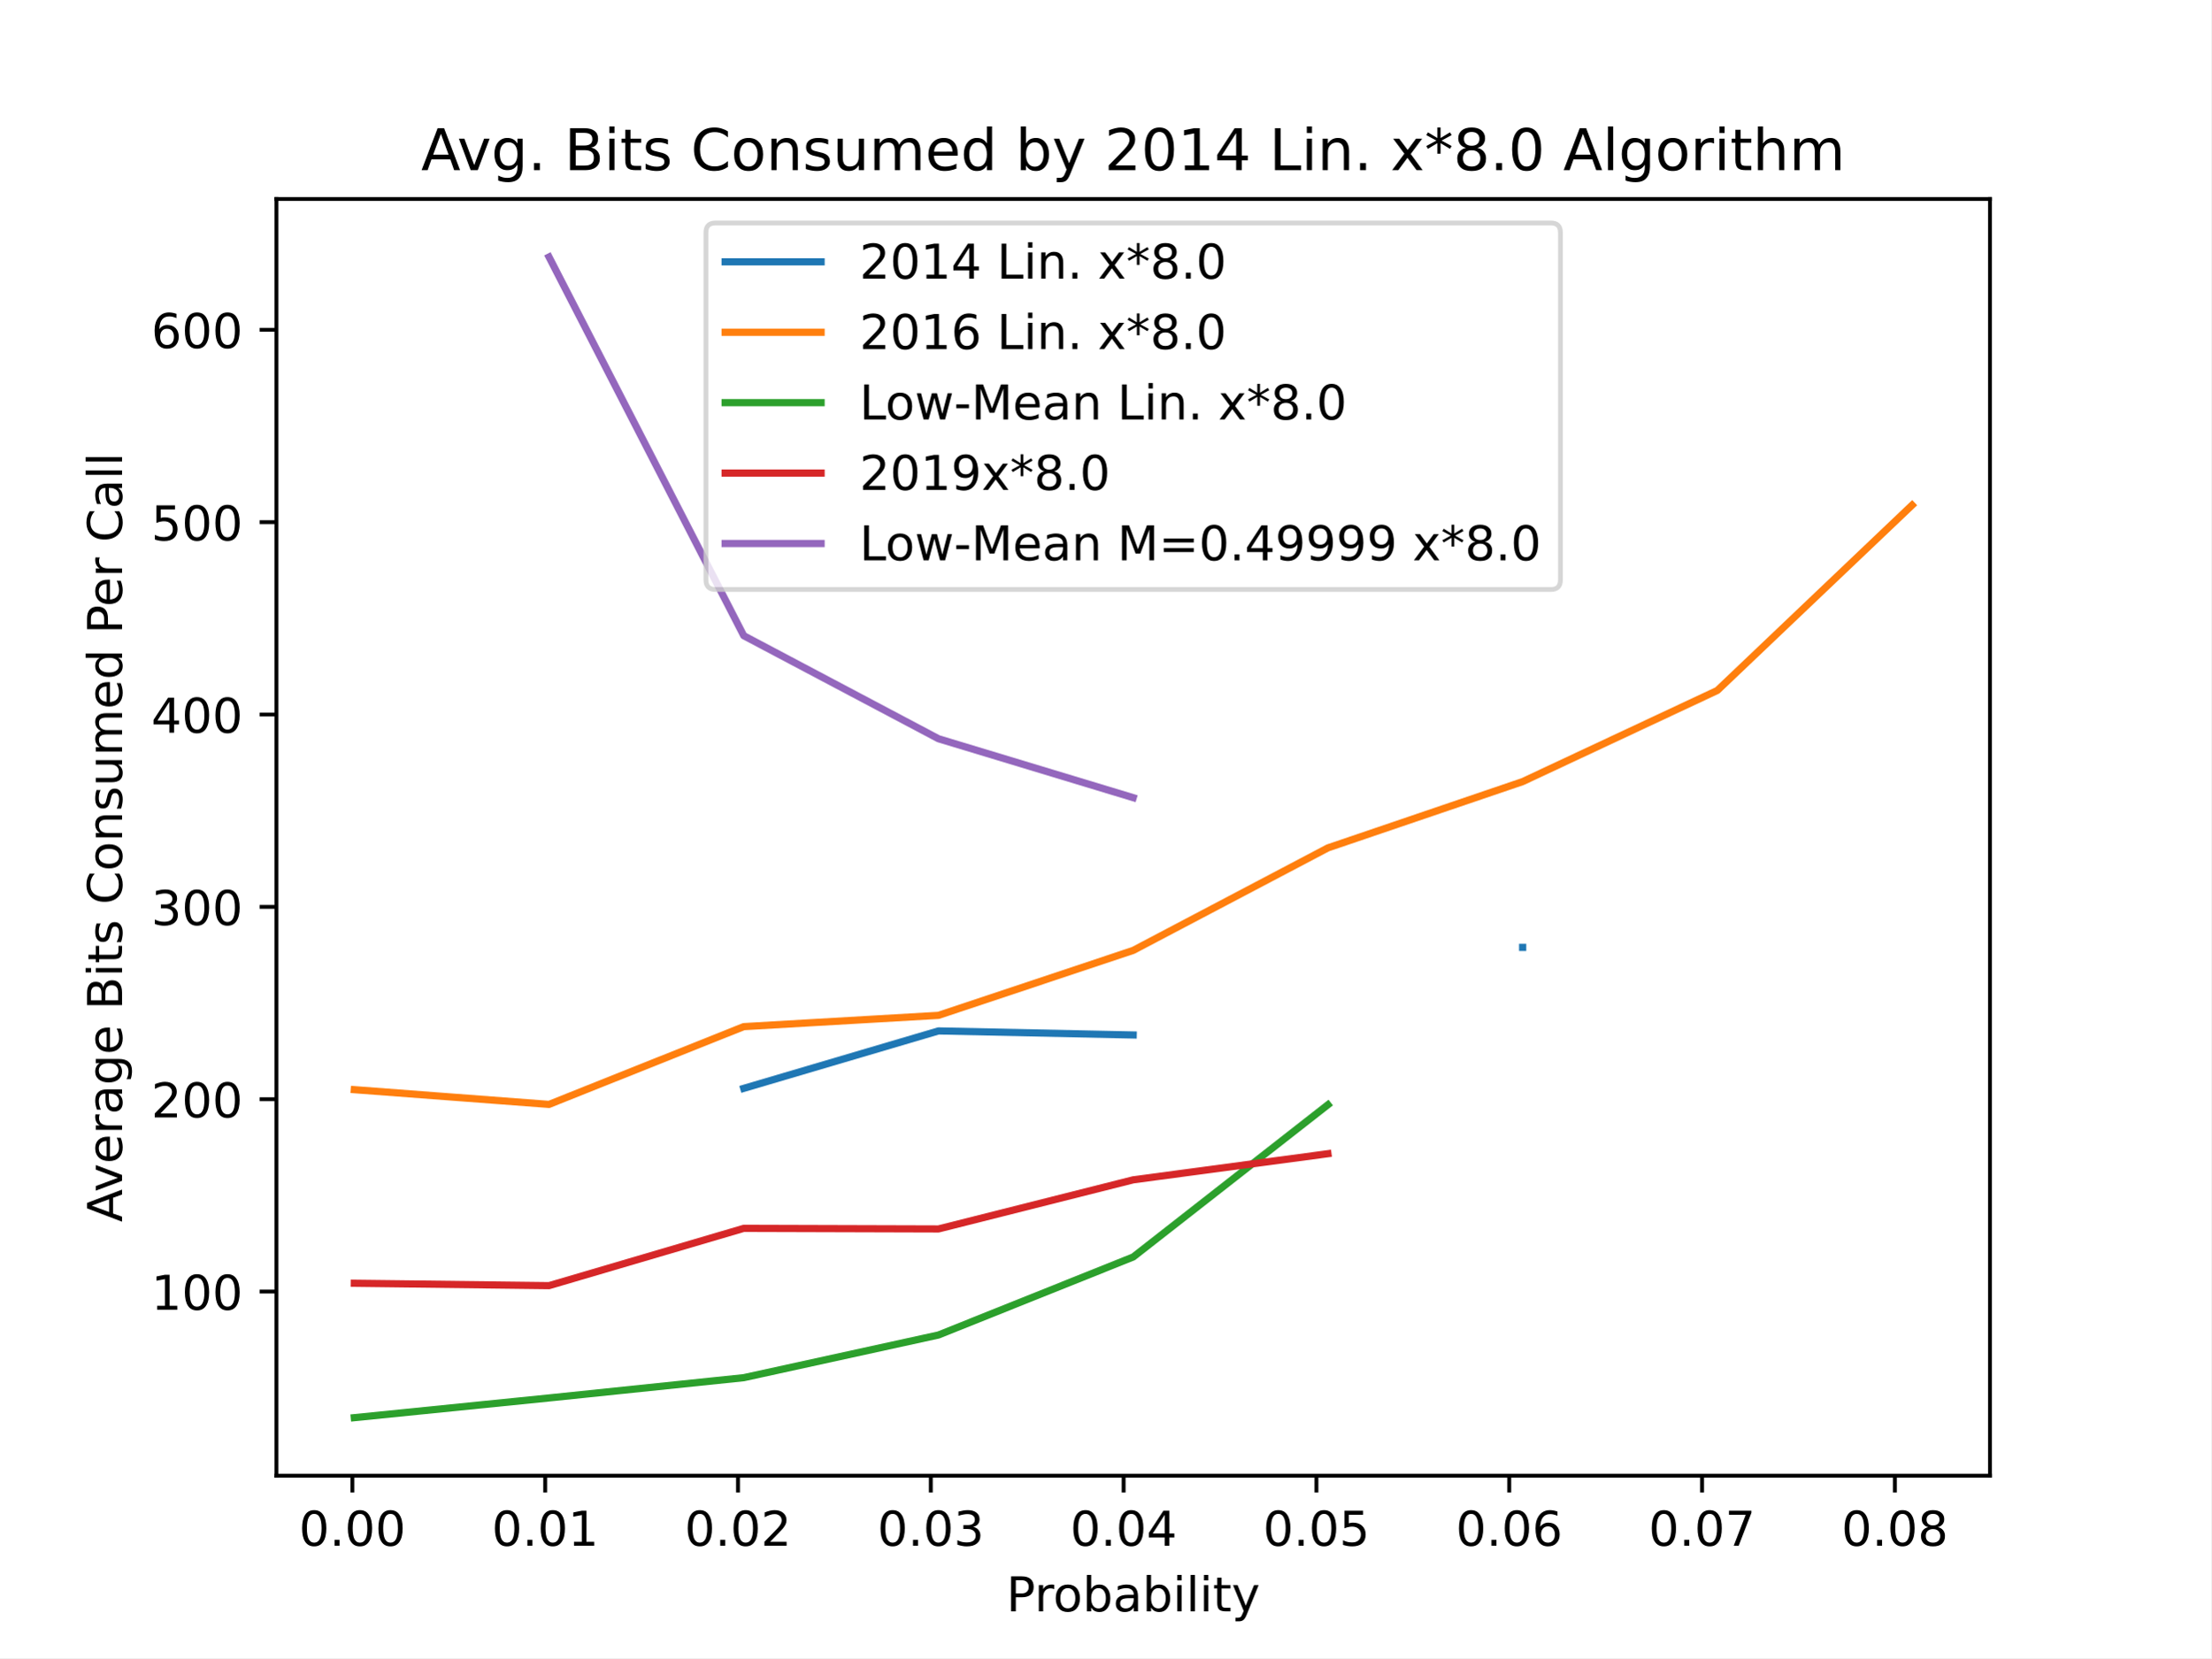
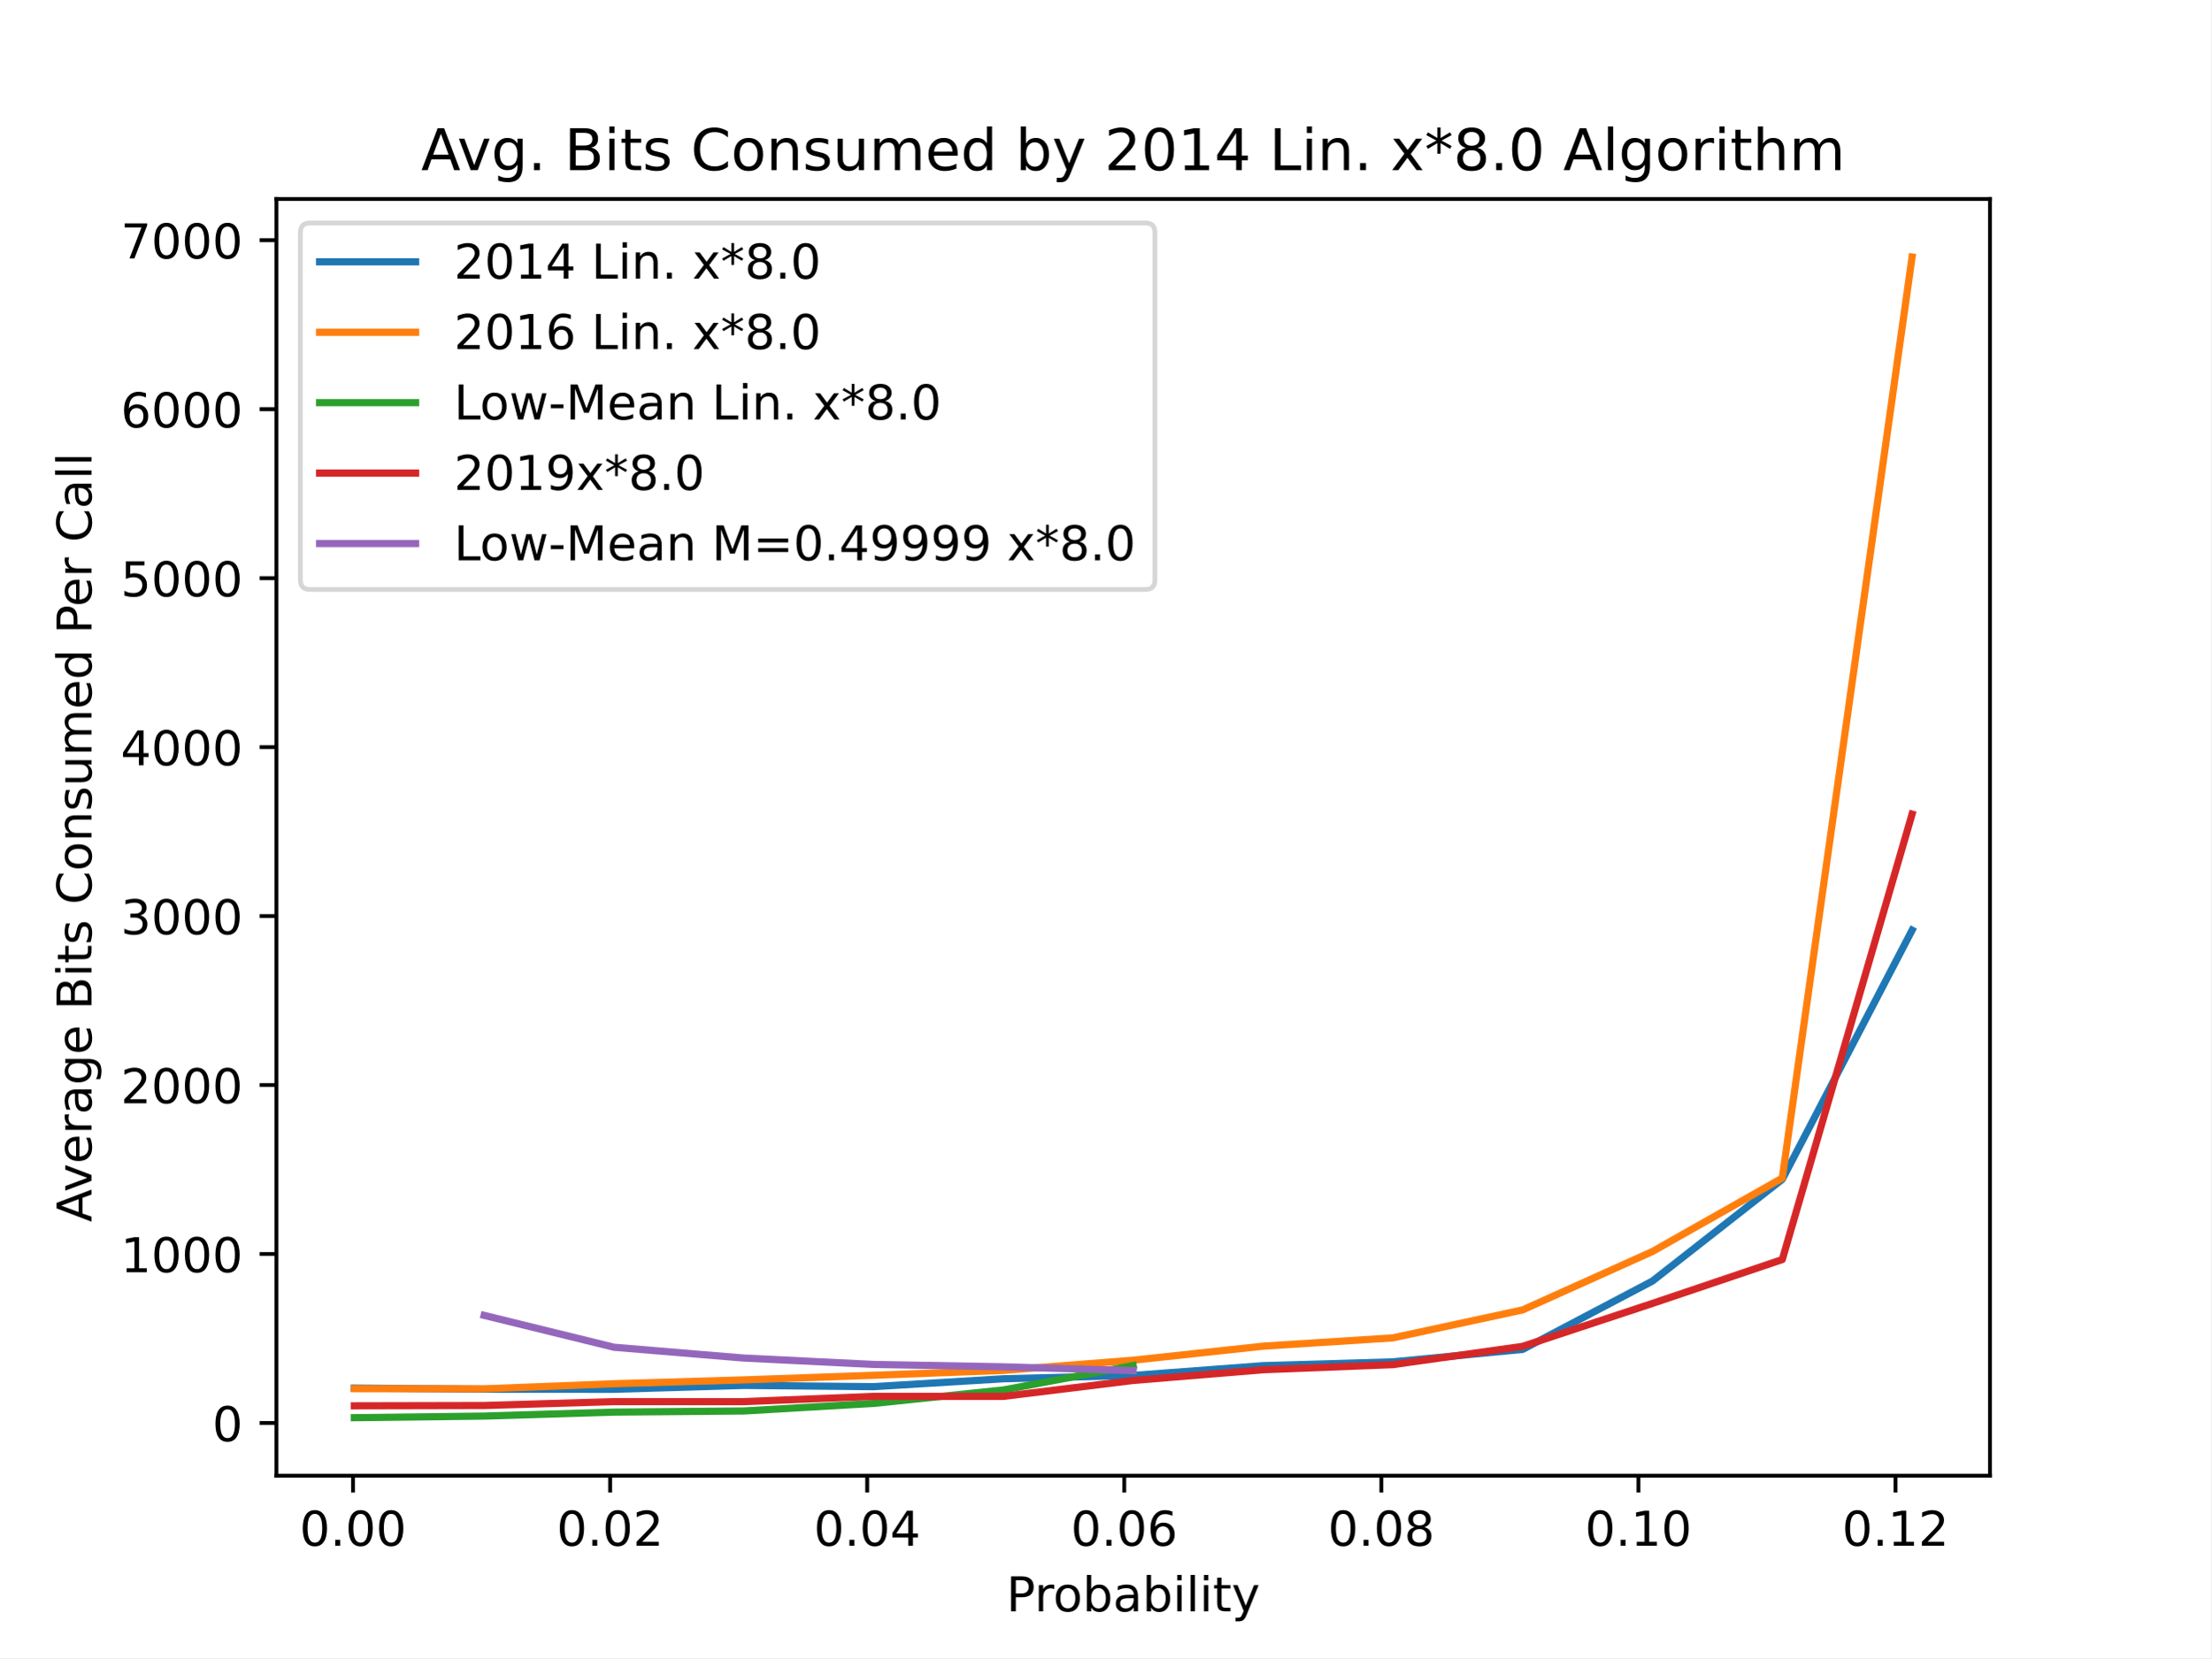
<svg xmlns="http://www.w3.org/2000/svg" xmlns:xlink="http://www.w3.org/1999/xlink" height="345.6pt" version="1.1" viewBox="0 0 460.8 345.6" width="460.8pt">
  <defs>
    <style type="text/css">
*{stroke-linecap:butt;stroke-linejoin:round;}
  </style>
  </defs>
  <g id="figure_1">
    <g id="patch_1">
      <path d="M 0 345.6  L 460.8 345.6  L 460.8 0  L 0 0  z " style="fill:#ffffff;" />
    </g>
    <g id="axes_1">
      <g id="patch_2">
        <path d="M 57.6 307.584  L 414.72 307.584  L 414.72 41.472  L 57.6 41.472  z " style="fill:#ffffff;" />
      </g>
      <g id="matplotlib.axis_1">
        <g id="xtick_1">
          <g id="line2d_1">
            <defs>
-               <path d="M 0 0  L 0 3.5  " id="meeeeb85dff" style="stroke:#000000;stroke-width:0.8;" />
+               <path d="M 0 0  L 0 3.5  " id="m9b26d24ff0" style="stroke:#000000;stroke-width:0.8;" />
            </defs>
            <g>
-               <use style="stroke:#000000;stroke-width:0.8;" x="73.431" xlink:href="#meeeeb85dff" y="307.584" />
+               <use style="stroke:#000000;stroke-width:0.8;" x="73.565" xlink:href="#m9b26d24ff0" y="307.584" />
            </g>
          </g>
          <g id="text_1">
-             <text style="font-family:DejaVu Sans;font-size:10px;font-style:normal;font-weight:normal;text-anchor:middle;" transform="rotate(-0, 73.43089, 322.1824)" x="73.431" y="322.182">0.00</text>
+             <text style="font-family:DejaVu Sans;font-size:10px;font-style:normal;font-weight:normal;text-anchor:middle;" transform="rotate(-0, 73.56483, 322.1824)" x="73.565" y="322.182">0.00</text>
          </g>
        </g>
        <g id="xtick_2">
          <g id="line2d_2">
            <g>
-               <use style="stroke:#000000;stroke-width:0.8;" x="113.615" xlink:href="#meeeeb85dff" y="307.584" />
+               <use style="stroke:#000000;stroke-width:0.8;" x="127.144" xlink:href="#m9b26d24ff0" y="307.584" />
            </g>
          </g>
          <g id="text_2">
-             <text style="font-family:DejaVu Sans;font-size:10px;font-style:normal;font-weight:normal;text-anchor:middle;" transform="rotate(-0, 113.6149, 322.1824)" x="113.615" y="322.182">0.01</text>
+             <text style="font-family:DejaVu Sans;font-size:10px;font-style:normal;font-weight:normal;text-anchor:middle;" transform="rotate(-0, 127.1435, 322.1824)" x="127.144" y="322.182">0.02</text>
          </g>
        </g>
        <g id="xtick_3">
          <g id="line2d_3">
            <g>
-               <use style="stroke:#000000;stroke-width:0.8;" x="153.799" xlink:href="#meeeeb85dff" y="307.584" />
+               <use style="stroke:#000000;stroke-width:0.8;" x="180.722" xlink:href="#m9b26d24ff0" y="307.584" />
            </g>
          </g>
          <g id="text_3">
-             <text style="font-family:DejaVu Sans;font-size:10px;font-style:normal;font-weight:normal;text-anchor:middle;" transform="rotate(-0, 153.799, 322.1824)" x="153.799" y="322.182">0.02</text>
+             <text style="font-family:DejaVu Sans;font-size:10px;font-style:normal;font-weight:normal;text-anchor:middle;" transform="rotate(-0, 180.7223, 322.1824)" x="180.722" y="322.182">0.04</text>
          </g>
        </g>
        <g id="xtick_4">
          <g id="line2d_4">
            <g>
-               <use style="stroke:#000000;stroke-width:0.8;" x="193.983" xlink:href="#meeeeb85dff" y="307.584" />
+               <use style="stroke:#000000;stroke-width:0.8;" x="234.301" xlink:href="#m9b26d24ff0" y="307.584" />
            </g>
          </g>
          <g id="text_4">
-             <text style="font-family:DejaVu Sans;font-size:10px;font-style:normal;font-weight:normal;text-anchor:middle;" transform="rotate(-0, 193.983, 322.1824)" x="193.983" y="322.182">0.03</text>
+             <text style="font-family:DejaVu Sans;font-size:10px;font-style:normal;font-weight:normal;text-anchor:middle;" transform="rotate(-0, 234.301, 322.1824)" x="234.301" y="322.182">0.06</text>
          </g>
        </g>
        <g id="xtick_5">
          <g id="line2d_5">
            <g>
-               <use style="stroke:#000000;stroke-width:0.8;" x="234.167" xlink:href="#meeeeb85dff" y="307.584" />
+               <use style="stroke:#000000;stroke-width:0.8;" x="287.88" xlink:href="#m9b26d24ff0" y="307.584" />
            </g>
          </g>
          <g id="text_5">
-             <text style="font-family:DejaVu Sans;font-size:10px;font-style:normal;font-weight:normal;text-anchor:middle;" transform="rotate(-0, 234.167, 322.1824)" x="234.167" y="322.182">0.04</text>
+             <text style="font-family:DejaVu Sans;font-size:10px;font-style:normal;font-weight:normal;text-anchor:middle;" transform="rotate(-0, 287.8797, 322.1824)" x="287.88" y="322.182">0.08</text>
          </g>
        </g>
        <g id="xtick_6">
          <g id="line2d_6">
            <g>
-               <use style="stroke:#000000;stroke-width:0.8;" x="274.351" xlink:href="#meeeeb85dff" y="307.584" />
+               <use style="stroke:#000000;stroke-width:0.8;" x="341.458" xlink:href="#m9b26d24ff0" y="307.584" />
            </g>
          </g>
          <g id="text_6">
-             <text style="font-family:DejaVu Sans;font-size:10px;font-style:normal;font-weight:normal;text-anchor:middle;" transform="rotate(-0, 274.3511, 322.1824)" x="274.351" y="322.182">0.05</text>
+             <text style="font-family:DejaVu Sans;font-size:10px;font-style:normal;font-weight:normal;text-anchor:middle;" transform="rotate(-0, 341.4584, 322.1824)" x="341.458" y="322.182">0.10</text>
          </g>
        </g>
        <g id="xtick_7">
          <g id="line2d_7">
            <g>
-               <use style="stroke:#000000;stroke-width:0.8;" x="314.535" xlink:href="#meeeeb85dff" y="307.584" />
+               <use style="stroke:#000000;stroke-width:0.8;" x="395.037" xlink:href="#m9b26d24ff0" y="307.584" />
            </g>
          </g>
          <g id="text_7">
-             <text style="font-family:DejaVu Sans;font-size:10px;font-style:normal;font-weight:normal;text-anchor:middle;" transform="rotate(-0, 314.5351, 322.1824)" x="314.535" y="322.182">0.06</text>
-           </g>
-         </g>
-         <g id="xtick_8">
-           <g id="line2d_8">
-             <g>
-               <use style="stroke:#000000;stroke-width:0.8;" x="354.719" xlink:href="#meeeeb85dff" y="307.584" />
-             </g>
-           </g>
-           <g id="text_8">
-             <text style="font-family:DejaVu Sans;font-size:10px;font-style:normal;font-weight:normal;text-anchor:middle;" transform="rotate(-0, 354.7191, 322.1824)" x="354.719" y="322.182">0.07</text>
-           </g>
-         </g>
-         <g id="xtick_9">
-           <g id="line2d_9">
-             <g>
-               <use style="stroke:#000000;stroke-width:0.8;" x="394.903" xlink:href="#meeeeb85dff" y="307.584" />
-             </g>
-           </g>
-           <g id="text_9">
-             <text style="font-family:DejaVu Sans;font-size:10px;font-style:normal;font-weight:normal;text-anchor:middle;" transform="rotate(-0, 394.9032, 322.1824)" x="394.903" y="322.182">0.08</text>
-           </g>
-         </g>
-         <g id="text_10">
+             <text style="font-family:DejaVu Sans;font-size:10px;font-style:normal;font-weight:normal;text-anchor:middle;" transform="rotate(-0, 395.0371, 322.1824)" x="395.037" y="322.182">0.12</text>
+           </g>
+         </g>
+         <g id="text_8">
          <text style="font-family:DejaVu Sans;font-size:10px;font-style:normal;font-weight:normal;text-anchor:middle;" transform="rotate(-0, 236.16, 335.8606)" x="236.16" y="335.861">Probability</text>
        </g>
      </g>
      <g id="matplotlib.axis_2">
        <g id="ytick_1">
+           <g id="line2d_8">
+             <defs>
+               <path d="M 0 0  L -3.5 0  " id="m03fa1805b7" style="stroke:#000000;stroke-width:0.8;" />
+             </defs>
+             <g>
+               <use style="stroke:#000000;stroke-width:0.8;" x="57.6" xlink:href="#m03fa1805b7" y="296.595" />
+             </g>
+           </g>
+           <g id="text_9">
+             <text style="font-family:DejaVu Sans;font-size:10px;font-style:normal;font-weight:normal;text-anchor:end;" transform="rotate(-0, 50.6, 300.3942)" x="50.6" y="300.394">0</text>
+           </g>
+         </g>
+         <g id="ytick_2">
+           <g id="line2d_9">
+             <g>
+               <use style="stroke:#000000;stroke-width:0.8;" x="57.6" xlink:href="#m03fa1805b7" y="261.376" />
+             </g>
+           </g>
+           <g id="text_10">
+             <text style="font-family:DejaVu Sans;font-size:10px;font-style:normal;font-weight:normal;text-anchor:end;" transform="rotate(-0, 50.6, 265.1748)" x="50.6" y="265.175">1000</text>
+           </g>
+         </g>
+         <g id="ytick_3">
          <g id="line2d_10">
-             <defs>
-               <path d="M 0 0  L -3.5 0  " id="mdea459efc4" style="stroke:#000000;stroke-width:0.8;" />
-             </defs>
-             <g>
-               <use style="stroke:#000000;stroke-width:0.8;" x="57.6" xlink:href="#mdea459efc4" y="269.202" />
+             <g>
+               <use style="stroke:#000000;stroke-width:0.8;" x="57.6" xlink:href="#m03fa1805b7" y="226.156" />
            </g>
          </g>
          <g id="text_11">
-             <text style="font-family:DejaVu Sans;font-size:10px;font-style:normal;font-weight:normal;text-anchor:end;" transform="rotate(-0, 50.6, 273.0012)" x="50.6" y="273.001">100</text>
-           </g>
-         </g>
-         <g id="ytick_2">
+             <text style="font-family:DejaVu Sans;font-size:10px;font-style:normal;font-weight:normal;text-anchor:end;" transform="rotate(-0, 50.6, 229.9555)" x="50.6" y="229.955">2000</text>
+           </g>
+         </g>
+         <g id="ytick_4">
          <g id="line2d_11">
            <g>
-               <use style="stroke:#000000;stroke-width:0.8;" x="57.6" xlink:href="#mdea459efc4" y="229.109" />
+               <use style="stroke:#000000;stroke-width:0.8;" x="57.6" xlink:href="#m03fa1805b7" y="190.937" />
            </g>
          </g>
          <g id="text_12">
-             <text style="font-family:DejaVu Sans;font-size:10px;font-style:normal;font-weight:normal;text-anchor:end;" transform="rotate(-0, 50.6, 232.9079)" x="50.6" y="232.908">200</text>
-           </g>
-         </g>
-         <g id="ytick_3">
+             <text style="font-family:DejaVu Sans;font-size:10px;font-style:normal;font-weight:normal;text-anchor:end;" transform="rotate(-0, 50.6, 194.7362)" x="50.6" y="194.736">3000</text>
+           </g>
+         </g>
+         <g id="ytick_5">
          <g id="line2d_12">
            <g>
-               <use style="stroke:#000000;stroke-width:0.8;" x="57.6" xlink:href="#mdea459efc4" y="189.015" />
+               <use style="stroke:#000000;stroke-width:0.8;" x="57.6" xlink:href="#m03fa1805b7" y="155.718" />
            </g>
          </g>
          <g id="text_13">
-             <text style="font-family:DejaVu Sans;font-size:10px;font-style:normal;font-weight:normal;text-anchor:end;" transform="rotate(-0, 50.6, 192.8145)" x="50.6" y="192.815">300</text>
-           </g>
-         </g>
-         <g id="ytick_4">
+             <text style="font-family:DejaVu Sans;font-size:10px;font-style:normal;font-weight:normal;text-anchor:end;" transform="rotate(-0, 50.6, 159.5168)" x="50.6" y="159.517">4000</text>
+           </g>
+         </g>
+         <g id="ytick_6">
          <g id="line2d_13">
            <g>
-               <use style="stroke:#000000;stroke-width:0.8;" x="57.6" xlink:href="#mdea459efc4" y="148.922" />
+               <use style="stroke:#000000;stroke-width:0.8;" x="57.6" xlink:href="#m03fa1805b7" y="120.498" />
            </g>
          </g>
          <g id="text_14">
-             <text style="font-family:DejaVu Sans;font-size:10px;font-style:normal;font-weight:normal;text-anchor:end;" transform="rotate(-0, 50.6, 152.7212)" x="50.6" y="152.721">400</text>
-           </g>
-         </g>
-         <g id="ytick_5">
+             <text style="font-family:DejaVu Sans;font-size:10px;font-style:normal;font-weight:normal;text-anchor:end;" transform="rotate(-0, 50.6, 124.2975)" x="50.6" y="124.297">5000</text>
+           </g>
+         </g>
+         <g id="ytick_7">
          <g id="line2d_14">
            <g>
-               <use style="stroke:#000000;stroke-width:0.8;" x="57.6" xlink:href="#mdea459efc4" y="108.829" />
+               <use style="stroke:#000000;stroke-width:0.8;" x="57.6" xlink:href="#m03fa1805b7" y="85.279" />
            </g>
          </g>
          <g id="text_15">
-             <text style="font-family:DejaVu Sans;font-size:10px;font-style:normal;font-weight:normal;text-anchor:end;" transform="rotate(-0, 50.6, 112.6279)" x="50.6" y="112.628">500</text>
-           </g>
-         </g>
-         <g id="ytick_6">
+             <text style="font-family:DejaVu Sans;font-size:10px;font-style:normal;font-weight:normal;text-anchor:end;" transform="rotate(-0, 50.6, 89.07815)" x="50.6" y="89.078">6000</text>
+           </g>
+         </g>
+         <g id="ytick_8">
          <g id="line2d_15">
            <g>
-               <use style="stroke:#000000;stroke-width:0.8;" x="57.6" xlink:href="#mdea459efc4" y="68.735" />
+               <use style="stroke:#000000;stroke-width:0.8;" x="57.6" xlink:href="#m03fa1805b7" y="50.06" />
            </g>
          </g>
          <g id="text_16">
-             <text style="font-family:DejaVu Sans;font-size:10px;font-style:normal;font-weight:normal;text-anchor:end;" transform="rotate(-0, 50.6, 72.53453)" x="50.6" y="72.535">600</text>
+             <text style="font-family:DejaVu Sans;font-size:10px;font-style:normal;font-weight:normal;text-anchor:end;" transform="rotate(-0, 50.6, 53.85881)" x="50.6" y="53.859">7000</text>
          </g>
        </g>
        <g id="text_17">
-           <text style="font-family:DejaVu Sans;font-size:10px;font-style:normal;font-weight:normal;text-anchor:middle;" transform="rotate(-90, 25.43281, 174.528)" x="25.433" y="174.528">Average Bits Consumed Per Call</text>
+           <text style="font-family:DejaVu Sans;font-size:10px;font-style:normal;font-weight:normal;text-anchor:middle;" transform="rotate(-90, 19.07031, 174.528)" x="19.07" y="174.528">Average Bits Consumed Per Call</text>
        </g>
      </g>
      <g id="line2d_16">
-         <path clip-path="url(#p57904dcb7a)" d="M 154.996 226.851  L 195.578 214.878  L 236.16 215.723  M 317.324 197.473  " style="fill:none;stroke:#1f77b4;stroke-linecap:square;stroke-width:1.5;" />
+         <path clip-path="url(#p24965ec2ec)" d="M 73.833 289.322  L 100.887 289.558  L 127.942 289.576  L 154.996 288.761  L 182.051 289.024  L 209.105 287.38  L 236.16 286.687  L 263.215 284.651  L 290.269 283.851  L 317.324 281.259  L 344.378 267.012  L 371.433 245.819  L 398.487 193.879  " style="fill:none;stroke:#1f77b4;stroke-linecap:square;stroke-width:1.5;" />
      </g>
      <g id="line2d_17">
-         <path clip-path="url(#p57904dcb7a)" d="M 73.833 227.122  L 114.415 230.194  L 154.996 213.983  L 195.578 211.634  L 236.16 198.094  L 276.742 176.723  L 317.324 162.911  L 357.905 143.904  L 398.487 105.285  " style="fill:none;stroke:#ff7f0e;stroke-linecap:square;stroke-width:1.5;" />
+         <path clip-path="url(#p24965ec2ec)" d="M 73.833 289.448  L 100.887 289.482  L 127.942 288.418  L 154.996 287.613  L 182.051 286.656  L 209.105 285.636  L 236.16 283.51  L 263.215 280.588  L 290.269 278.859  L 317.324 273.028  L 344.378 260.853  L 371.433 245.547  L 398.487 53.568  " style="fill:none;stroke:#ff7f0e;stroke-linecap:square;stroke-width:1.5;" />
      </g>
      <g id="line2d_18">
-         <path clip-path="url(#p57904dcb7a)" d="M 73.833 295.488  L 114.415 291.38  L 154.996 287.154  L 195.578 278.257  L 236.16 261.998  L 276.742 230.264  " style="fill:none;stroke:#2ca02c;stroke-linecap:square;stroke-width:1.5;" />
+         <path clip-path="url(#p24965ec2ec)" d="M 73.833 295.488  L 100.887 295.158  L 127.942 294.33  L 154.996 294.095  L 182.051 292.516  L 209.105 289.715  L 236.16 284.625  " style="fill:none;stroke:#2ca02c;stroke-linecap:square;stroke-width:1.5;" />
      </g>
      <g id="line2d_19">
-         <path clip-path="url(#p57904dcb7a)" d="M 73.833 267.474  L 114.415 267.972  L 154.996 256.03  L 195.578 256.152  L 236.16 245.915  L 276.742 240.47  " style="fill:none;stroke:#d62728;stroke-linecap:square;stroke-width:1.5;" />
+         <path clip-path="url(#p24965ec2ec)" d="M 73.833 293.015  L 100.887 292.955  L 127.942 292.143  L 154.996 292.143  L 182.051 291.054  L 209.105 291.049  L 236.16 287.73  L 263.215 285.499  L 290.269 284.435  L 317.324 280.622  L 344.378 271.674  L 371.433 262.534  L 398.487 169.692  " style="fill:none;stroke:#d62728;stroke-linecap:square;stroke-width:1.5;" />
      </g>
      <g id="line2d_20">
-         <path clip-path="url(#p57904dcb7a)" d="M 114.415 53.568  L 154.996 132.497  L 195.578 153.975  L 236.16 166.258  " style="fill:none;stroke:#9467bd;stroke-linecap:square;stroke-width:1.5;" />
+         <path clip-path="url(#p24965ec2ec)" d="M 100.887 274.165  L 127.942 280.808  L 154.996 283.062  L 182.051 284.393  L 209.105 284.89  L 236.16 285.683  " style="fill:none;stroke:#9467bd;stroke-linecap:square;stroke-width:1.5;" />
      </g>
      <g id="patch_3">
        <path d="M 57.6 307.584  L 57.6 41.472  " style="fill:none;stroke:#000000;stroke-linecap:square;stroke-linejoin:miter;stroke-width:0.8;" />
      </g>
      <g id="patch_4">
        <path d="M 414.72 307.584  L 414.72 41.472  " style="fill:none;stroke:#000000;stroke-linecap:square;stroke-linejoin:miter;stroke-width:0.8;" />
      </g>
      <g id="patch_5">
        <path d="M 57.6 307.584  L 414.72 307.584  " style="fill:none;stroke:#000000;stroke-linecap:square;stroke-linejoin:miter;stroke-width:0.8;" />
      </g>
      <g id="patch_6">
        <path d="M 57.6 41.472  L 414.72 41.472  " style="fill:none;stroke:#000000;stroke-linecap:square;stroke-linejoin:miter;stroke-width:0.8;" />
      </g>
      <g id="text_18">
        <text style="font-family:DejaVu Sans;font-size:12px;font-style:normal;font-weight:normal;text-anchor:middle;" transform="rotate(-0, 236.16, 35.472)" x="236.16" y="35.472">Avg. Bits Consumed by 2014 Lin. x*8.0 Algorithm</text>
      </g>
      <g id="legend_1">
        <g id="patch_7">
-           <path d="M 149.116 122.863  L 323.204 122.863  Q 325.204 122.863 325.204 120.863  L 325.204 48.472  Q 325.204 46.472 323.204 46.472  L 149.116 46.472  Q 147.116 46.472 147.116 48.472  L 147.116 120.863  Q 147.116 122.863 149.116 122.863  z " style="fill:#ffffff;opacity:0.8;stroke:#cccccc;stroke-linejoin:miter;" />
+           <path d="M 64.6 122.863  L 238.688 122.863  Q 240.688 122.863 240.688 120.863  L 240.688 48.472  Q 240.688 46.472 238.688 46.472  L 64.6 46.472  Q 62.6 46.472 62.6 48.472  L 62.6 120.863  Q 62.6 122.863 64.6 122.863  z " style="fill:#ffffff;opacity:0.8;stroke:#cccccc;stroke-linejoin:miter;" />
        </g>
        <g id="line2d_21">
-           <path d="M 151.116 54.57  L 171.116 54.57  " style="fill:none;stroke:#1f77b4;stroke-linecap:square;stroke-width:1.5;" />
+           <path d="M 66.6 54.57  L 86.6 54.57  " style="fill:none;stroke:#1f77b4;stroke-linecap:square;stroke-width:1.5;" />
        </g>
        <g id="line2d_22" />
        <g id="text_19">
-           <text style="font-family:DejaVu Sans;font-size:10px;font-style:normal;font-weight:normal;text-anchor:start;" transform="rotate(-0, 179.1163, 58.07044)" x="179.116" y="58.07">2014 Lin. x*8.0</text>
+           <text style="font-family:DejaVu Sans;font-size:10px;font-style:normal;font-weight:normal;text-anchor:start;" transform="rotate(-0, 94.6, 58.07044)" x="94.6" y="58.07">2014 Lin. x*8.0</text>
        </g>
        <g id="line2d_23">
-           <path d="M 151.116 69.249  L 171.116 69.249  " style="fill:none;stroke:#ff7f0e;stroke-linecap:square;stroke-width:1.5;" />
+           <path d="M 66.6 69.249  L 86.6 69.249  " style="fill:none;stroke:#ff7f0e;stroke-linecap:square;stroke-width:1.5;" />
        </g>
        <g id="line2d_24" />
        <g id="text_20">
-           <text style="font-family:DejaVu Sans;font-size:10px;font-style:normal;font-weight:normal;text-anchor:start;" transform="rotate(-0, 179.1163, 72.74856)" x="179.116" y="72.749">2016 Lin. x*8.0</text>
+           <text style="font-family:DejaVu Sans;font-size:10px;font-style:normal;font-weight:normal;text-anchor:start;" transform="rotate(-0, 94.6, 72.74856)" x="94.6" y="72.749">2016 Lin. x*8.0</text>
        </g>
        <g id="line2d_25">
-           <path d="M 151.116 83.927  L 171.116 83.927  " style="fill:none;stroke:#2ca02c;stroke-linecap:square;stroke-width:1.5;" />
+           <path d="M 66.6 83.927  L 86.6 83.927  " style="fill:none;stroke:#2ca02c;stroke-linecap:square;stroke-width:1.5;" />
        </g>
        <g id="line2d_26" />
        <g id="text_21">
-           <text style="font-family:DejaVu Sans;font-size:10px;font-style:normal;font-weight:normal;text-anchor:start;" transform="rotate(-0, 179.1163, 87.42669)" x="179.116" y="87.427">Low-Mean Lin. x*8.0</text>
+           <text style="font-family:DejaVu Sans;font-size:10px;font-style:normal;font-weight:normal;text-anchor:start;" transform="rotate(-0, 94.6, 87.42669)" x="94.6" y="87.427">Low-Mean Lin. x*8.0</text>
        </g>
        <g id="line2d_27">
-           <path d="M 151.116 98.605  L 171.116 98.605  " style="fill:none;stroke:#d62728;stroke-linecap:square;stroke-width:1.5;" />
+           <path d="M 66.6 98.605  L 86.6 98.605  " style="fill:none;stroke:#d62728;stroke-linecap:square;stroke-width:1.5;" />
        </g>
        <g id="line2d_28" />
        <g id="text_22">
-           <text style="font-family:DejaVu Sans;font-size:10px;font-style:normal;font-weight:normal;text-anchor:start;" transform="rotate(-0, 179.1163, 102.1048)" x="179.116" y="102.105">2019x*8.0</text>
+           <text style="font-family:DejaVu Sans;font-size:10px;font-style:normal;font-weight:normal;text-anchor:start;" transform="rotate(-0, 94.6, 102.1048)" x="94.6" y="102.105">2019x*8.0</text>
        </g>
        <g id="line2d_29">
-           <path d="M 151.116 113.283  L 171.116 113.283  " style="fill:none;stroke:#9467bd;stroke-linecap:square;stroke-width:1.5;" />
+           <path d="M 66.6 113.283  L 86.6 113.283  " style="fill:none;stroke:#9467bd;stroke-linecap:square;stroke-width:1.5;" />
        </g>
        <g id="line2d_30" />
        <g id="text_23">
-           <text style="font-family:DejaVu Sans;font-size:10px;font-style:normal;font-weight:normal;text-anchor:start;" transform="rotate(-0, 179.1163, 116.7829)" x="179.116" y="116.783">Low-Mean M=0.49999 x*8.0</text>
+           <text style="font-family:DejaVu Sans;font-size:10px;font-style:normal;font-weight:normal;text-anchor:start;" transform="rotate(-0, 94.6, 116.7829)" x="94.6" y="116.783">Low-Mean M=0.49999 x*8.0</text>
        </g>
      </g>
    </g>
  </g>
  <defs>
-     <clipPath id="p57904dcb7a">
+     <clipPath id="p24965ec2ec">
      <rect height="266.112" width="357.12" x="57.6" y="41.472" />
    </clipPath>
  </defs>
</svg>
